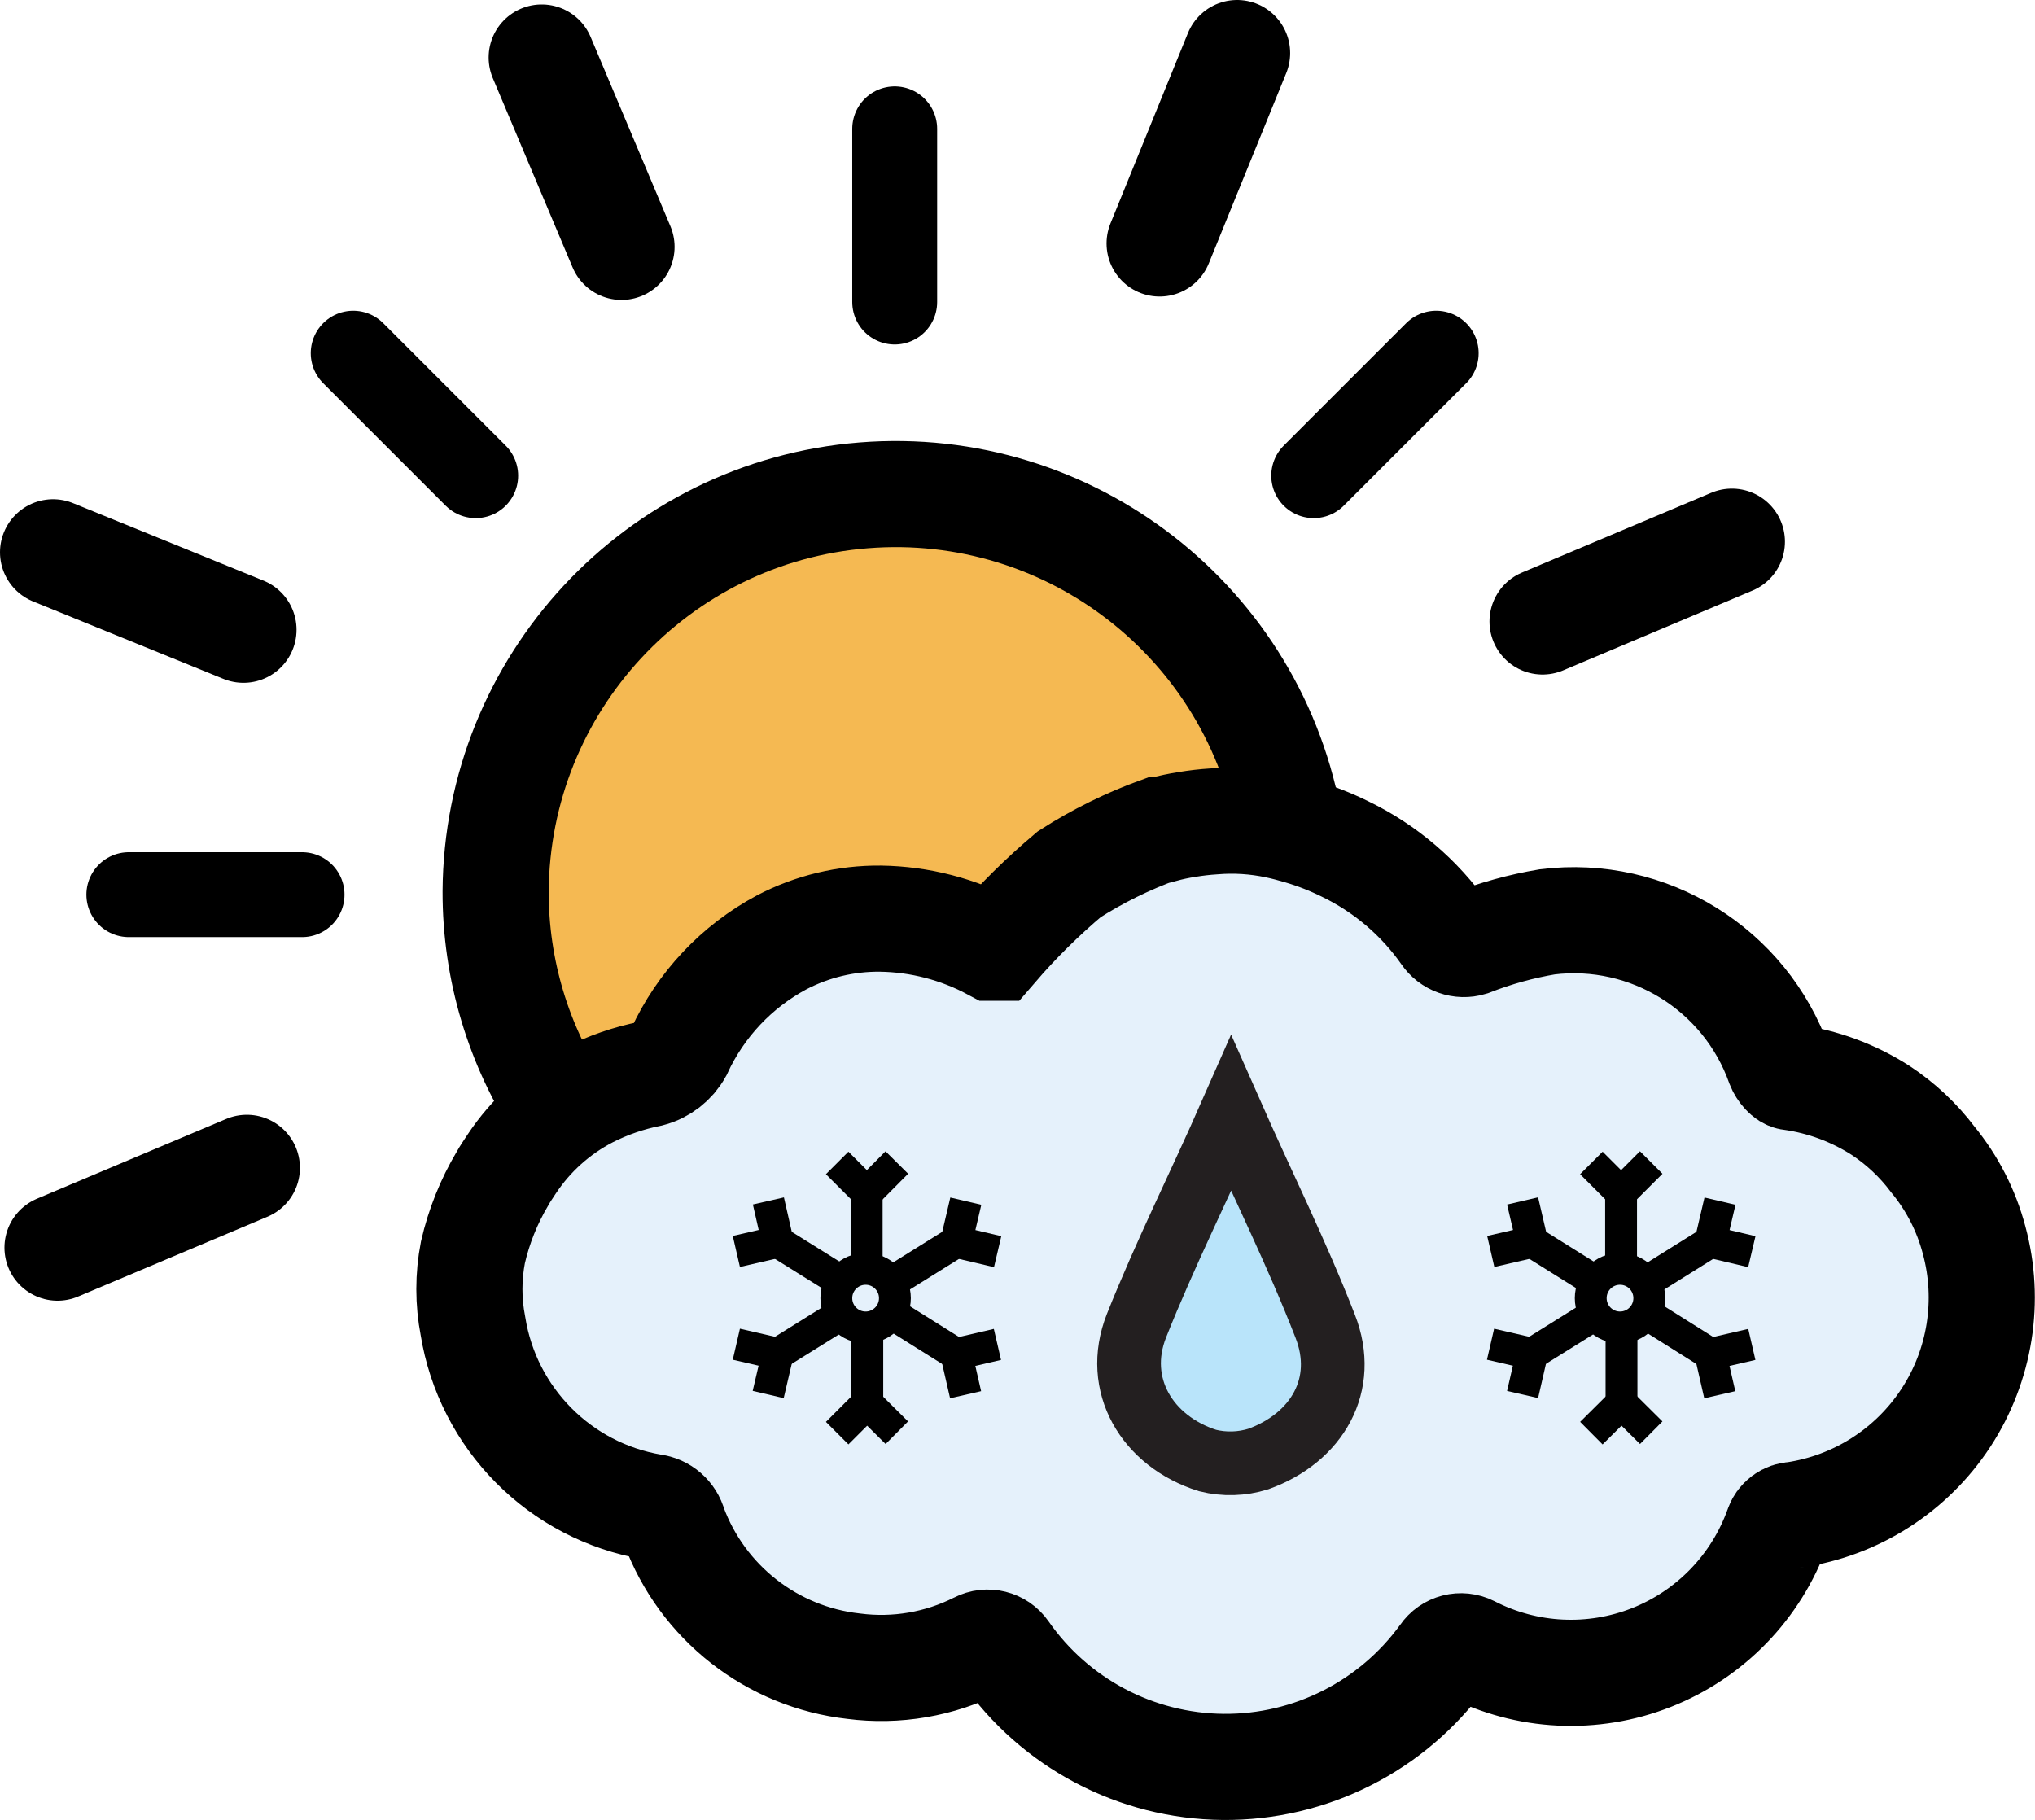
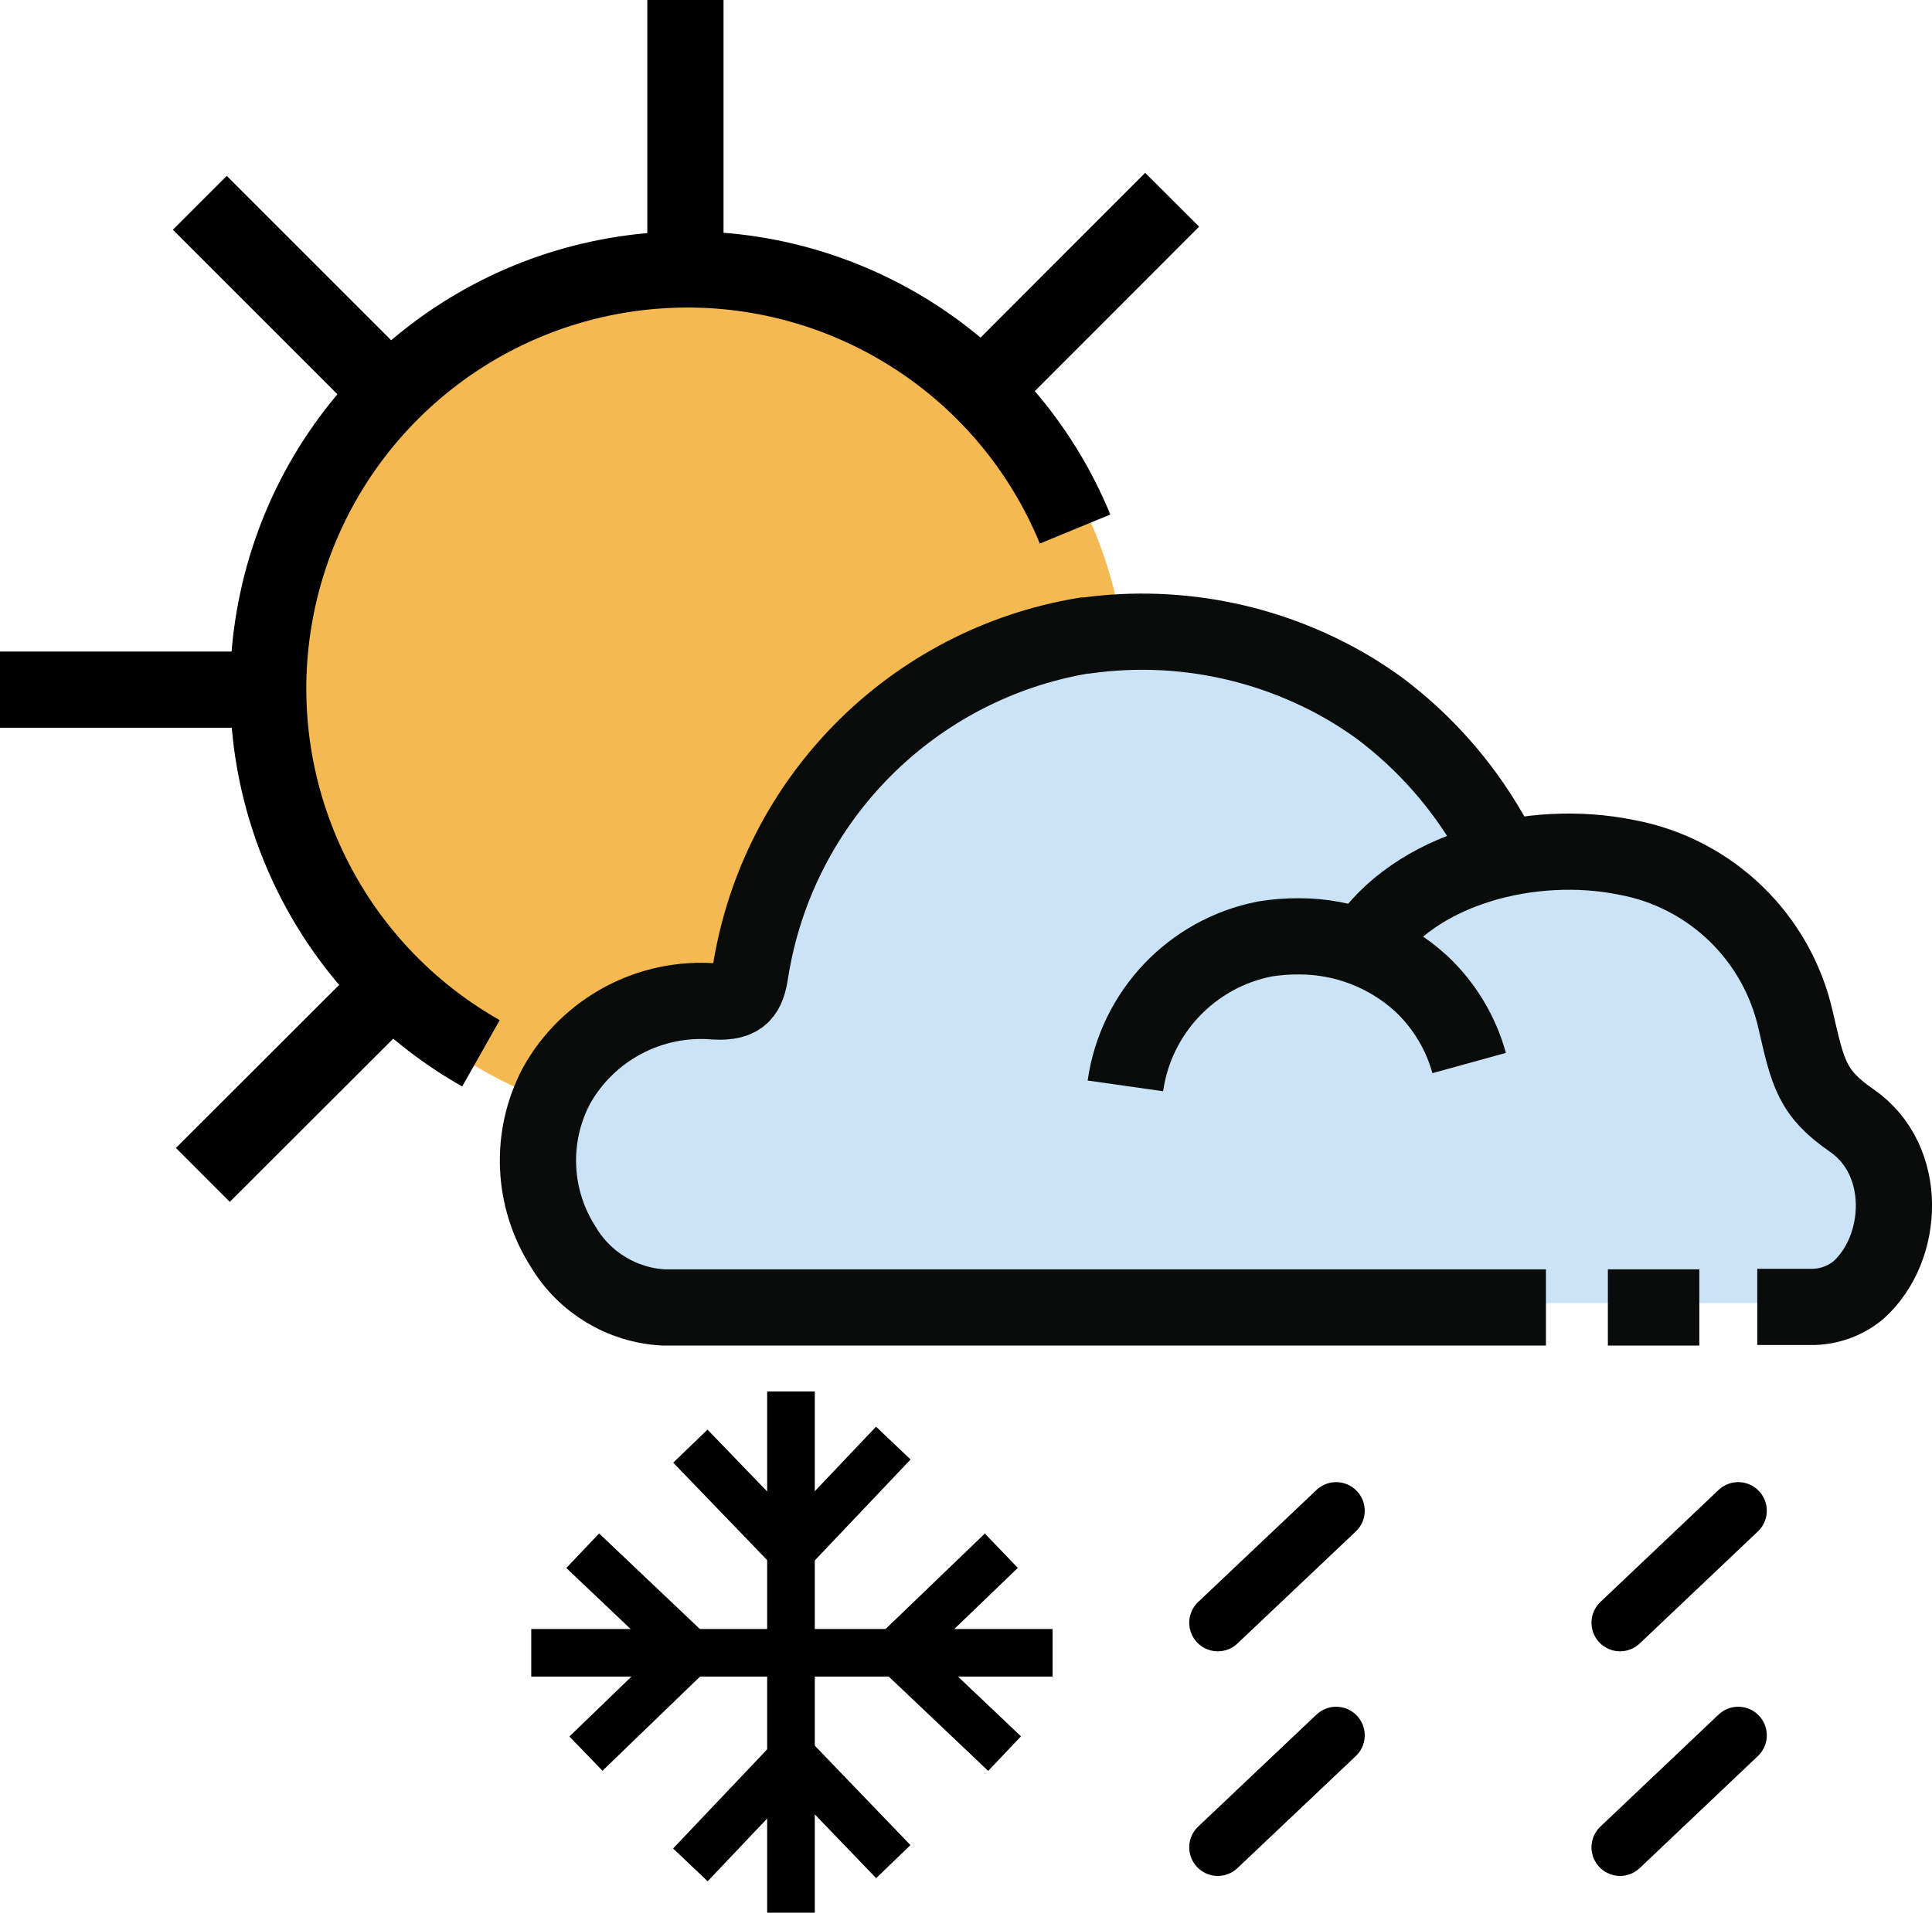
- <svg xmlns="http://www.w3.org/2000/svg" viewBox="0 0 95.87 85.74">
+ <svg xmlns="http://www.w3.org/2000/svg" viewBox="0 0 101.39 100.4">
  <defs>
-     <style>.cls-1{fill:#e5f1fb;}.cls-2{fill:#f5b952;}.cls-3,.cls-5,.cls-6,.cls-7{fill:none;stroke:#000;}.cls-3,.cls-4,.cls-5,.cls-6,.cls-7{stroke-miterlimit:10;}.cls-3{stroke-width:1.5px;}.cls-4{fill:#b9e4fa;stroke:#231f20;stroke-width:3px;}.cls-5,.cls-7{stroke-width:5px;}.cls-6,.cls-7{stroke-linecap:round;}.cls-6{stroke-width:4px;}</style>
+     <style>.cls-1{fill:#f5b952;}.cls-2{fill:#cae3f6;}.cls-3,.cls-4,.cls-5,.cls-6,.cls-7{fill:none;stroke-miterlimit:10;}.cls-3,.cls-4,.cls-5,.cls-6{stroke:#000;}.cls-3{stroke-width:2.5px;}.cls-4{stroke-linecap:round;stroke-width:3px;}.cls-5,.cls-6,.cls-7{stroke-width:4px;}.cls-6{stroke-linecap:square;}.cls-7{stroke:#0a0b0b;}</style>
  </defs>
  <g id="Layer_2" data-name="Layer 2">
    <g id="Layer_1-2" data-name="Layer 1">
-       <path class="cls-1" d="M93,59a10.14,10.14,0,0,0-1.94-3.8,9.86,9.86,0,0,0-2.47-2.31,10.52,10.52,0,0,0-4.21-1.57,1,1,0,0,1-.56-.55A10.26,10.26,0,0,0,72.9,44a18.22,18.22,0,0,0-3.62,1,1.08,1.08,0,0,1-1.21-.43,12.26,12.26,0,0,0-4.7-4,14.18,14.18,0,0,0-2.09-.82c-.37-.1-.74-.21-1.12-.29a10.22,10.22,0,0,0-3-.18,12.17,12.17,0,0,0-1.22.14,11.56,11.56,0,0,0-1.18.24l-.13.05a21.36,21.36,0,0,0-4.26,2.1,30,30,0,0,0-3.5,3.46l-.1,0a11.44,11.44,0,0,0-5.29-1.38,9.84,9.84,0,0,0-4.66,1.13A11,11,0,0,0,32,50.09a2.25,2.25,0,0,1-1.38,1.07,11.2,11.2,0,0,0-2.89,1,9.59,9.59,0,0,0-3.63,3.26c-.14.22-.3.43-.43.67a12.18,12.18,0,0,0-1.35,3.53,9,9,0,0,0,0,3.46,10.32,10.32,0,0,0,8.47,8.54,1.16,1.16,0,0,1,1,.87,10.22,10.22,0,0,0,8.48,6.62,10,10,0,0,0,5.85-1,1,1,0,0,1,1.28.33,12.65,12.65,0,0,0,20.63.1,1,1,0,0,1,1.28-.32A10.34,10.34,0,0,0,83.73,72.5a.85.85,0,0,1,.79-.6A10.35,10.35,0,0,0,93,59Z" />
-       <path class="cls-2" d="M59.92,37.91c-.07,1.54-11.49,2.68-23.87,8.17C26.6,50.27,23.24,53.31,23.24,43A18.73,18.73,0,0,1,42,24.25C52.31,24.25,60.31,29.61,59.92,37.91Z" />
-       <line class="cls-3" x1="40.83" y1="56.21" x2="40.83" y2="60.12" />
-       <polyline class="cls-3" points="39.44 54.79 40.84 56.19 42.25 54.77" />
-       <line class="cls-3" x1="40.86" y1="66.09" x2="40.86" y2="62.17" />
-       <polyline class="cls-3" points="42.25 67.5 40.85 66.11 39.44 67.52" />
-       <line class="cls-3" x1="45.03" y1="63.78" x2="41.71" y2="61.7" />
-       <polyline class="cls-3" points="45.49 65.71 45.05 63.79 46.99 63.34" />
-       <line class="cls-3" x1="36.66" y1="58.52" x2="39.98" y2="60.59" />
-       <polyline class="cls-3" points="36.2 56.58 36.64 58.51 34.69 58.96" />
-       <line class="cls-3" x1="36.66" y1="63.77" x2="39.98" y2="61.7" />
-       <polyline class="cls-3" points="36.19 65.7 36.64 63.78 34.69 63.33" />
-       <line class="cls-3" x1="45.03" y1="58.52" x2="41.71" y2="60.59" />
-       <polyline class="cls-3" points="45.5 56.59 45.05 58.51 47 58.97" />
-       <circle class="cls-3" cx="40.78" cy="61.16" r="1.38" />
-       <line class="cls-3" x1="76.37" y1="56.21" x2="76.37" y2="60.12" />
-       <polyline class="cls-3" points="74.97 54.79 76.37 56.19 77.79 54.77" />
-       <line class="cls-3" x1="76.39" y1="66.09" x2="76.39" y2="62.17" />
-       <polyline class="cls-3" points="77.79 67.5 76.39 66.11 74.97 67.52" />
-       <line class="cls-3" x1="80.56" y1="63.78" x2="77.25" y2="61.7" />
-       <polyline class="cls-3" points="81.02 65.71 80.58 63.79 82.53 63.34" />
-       <line class="cls-3" x1="72.2" y1="58.52" x2="75.51" y2="60.59" />
-       <polyline class="cls-3" points="71.73 56.58 72.18 58.51 70.23 58.96" />
-       <line class="cls-3" x1="72.19" y1="63.77" x2="75.51" y2="61.7" />
-       <polyline class="cls-3" points="71.73 65.7 72.17 63.78 70.22 63.33" />
-       <line class="cls-3" x1="80.56" y1="58.52" x2="77.25" y2="60.59" />
-       <polyline class="cls-3" points="81.03 56.59 80.58 58.51 82.53 58.97" />
-       <circle class="cls-3" cx="76.32" cy="61.16" r="1.38" />
-       <path class="cls-4" d="M58,52.46c-1.47,3.34-3.11,6.61-4.46,10-1.1,2.78.5,5.45,3.35,6.35a4.42,4.42,0,0,0,2.39-.07c2.77-1,4.23-3.51,3.15-6.26C61.11,59.08,59.48,55.81,58,52.46Z" />
-       <path class="cls-5" d="M93,58.42a10,10,0,0,0-1.94-3.79,9.9,9.9,0,0,0-2.47-2.32,10.51,10.51,0,0,0-4.21-1.56c-.21,0-.47-.33-.56-.56A10.27,10.27,0,0,0,72.9,43.43a18.22,18.22,0,0,0-3.62,1A1.08,1.08,0,0,1,68.07,44a12.23,12.23,0,0,0-4.7-4,13.15,13.15,0,0,0-2.09-.82c-.37-.11-.74-.21-1.12-.29a10.24,10.24,0,0,0-3-.19,12.17,12.17,0,0,0-1.22.14,10.62,10.62,0,0,0-1.18.25l-.13,0a21.36,21.36,0,0,0-4.26,2.1,30.81,30.81,0,0,0-3.5,3.46l-.1,0a11.55,11.55,0,0,0-5.29-1.37,9.84,9.84,0,0,0-4.66,1.12A11.06,11.06,0,0,0,32,49.52a2.22,2.22,0,0,1-1.38,1.07,11.2,11.2,0,0,0-2.89,1,9.68,9.68,0,0,0-3.63,3.26c-.14.22-.3.44-.43.68A12.12,12.12,0,0,0,22.28,59a9.1,9.1,0,0,0,0,3.47A10.31,10.31,0,0,0,30.74,71a1.18,1.18,0,0,1,1,.87,10.25,10.25,0,0,0,8.48,6.63,10.11,10.11,0,0,0,5.85-1,1,1,0,0,1,1.28.32A12.66,12.66,0,0,0,68,78a1,1,0,0,1,1.28-.33,10.34,10.34,0,0,0,14.46-5.71.84.84,0,0,1,.79-.59A10.35,10.35,0,0,0,93,58.42Z" />
-       <path class="cls-5" d="M60.77,39A18.84,18.84,0,0,0,23.35,42a18.65,18.65,0,0,0,3.09,10.32" />
-       <line class="cls-6" x1="42.15" y1="14.23" x2="42.15" y2="6.07" />
-       <line class="cls-6" x1="14.23" y1="42.15" x2="6.07" y2="42.15" />
-       <line class="cls-6" x1="22.41" y1="22.41" x2="16.64" y2="16.64" />
-       <line class="cls-6" x1="67.66" y1="16.64" x2="61.89" y2="22.41" />
-       <line class="cls-7" x1="54.63" y1="11.47" x2="58.28" y2="2.5" />
-       <line class="cls-7" x1="11.47" y1="29.67" x2="2.5" y2="26.02" />
-       <line class="cls-7" x1="29.28" y1="11.63" x2="25.52" y2="2.71" />
-       <line class="cls-7" x1="11.63" y1="55.02" x2="2.71" y2="58.78" />
-       <line class="cls-7" x1="81.59" y1="25.52" x2="72.67" y2="29.28" />
+       <path class="cls-1" d="M36.52,13.88A22.63,22.63,0,1,0,59.15,36.5,22.65,22.65,0,0,0,36.52,13.88Z" />
+       <path class="cls-2" d="M81.18,68.4H35a6.55,6.55,0,0,1-5.25-3.17,8.41,8.41,0,0,1-.36-8.47,8.68,8.68,0,0,1,8.31-4.41c1.4.07,1.69-.44,1.86-1.6A21.19,21.19,0,0,1,57,33.23l.1,0a21.34,21.34,0,0,1,14.15,3c.41.25.83.54,1.24.84a21.86,21.86,0,0,1,5.73,6.49l.66,1.13" />
+       <path class="cls-2" d="M59.17,56.75a9.15,9.15,0,0,1,7.3-7.69,11.41,11.41,0,0,1,1.79-.14,9.49,9.49,0,0,1,6.38,2.47,8.9,8.9,0,0,1,2.52,4.21" />
+       <path class="cls-2" d="M71.65,49.49c2.67-4.11,8.82-5.63,13.73-4.62a11.16,11.16,0,0,1,8.89,8.59c.62,2.71.82,3.74,2.92,5.19,3,2.06,2.77,6.68.35,8.86a3.8,3.8,0,0,1-2.31.89h-16" />
+       <line class="cls-2" x1="84.42" y1="68.4" x2="89.2" y2="68.4" />
+       <polyline class="cls-3" points="36.23 97.89 41.6 92.23 46.88 97.72" />
+       <polyline class="cls-3" points="46.88 75.75 41.52 81.4 36.23 75.91" />
+       <line class="cls-3" x1="41.51" y1="73.04" x2="41.51" y2="100.4" />
+       <polyline class="cls-3" points="52.72 92.05 47.06 86.68 52.55 81.4" />
+       <polyline class="cls-3" points="30.58 81.4 36.23 86.76 30.75 92.05" />
+       <line class="cls-3" x1="27.88" y1="86.76" x2="55.24" y2="86.76" />
+       <line class="cls-4" x1="91.22" y1="91.09" x2="85.02" y2="96.97" />
+       <line class="cls-4" x1="70.12" y1="91.09" x2="63.91" y2="96.97" />
+       <line class="cls-4" x1="91.22" y1="79.3" x2="85.02" y2="85.18" />
+       <line class="cls-4" x1="70.12" y1="79.3" x2="63.91" y2="85.18" />
+       <path class="cls-5" d="M56.42,27.77A22,22,0,1,0,25.24,55.29" />
+       <line class="cls-6" x1="35.97" y1="14.01" x2="35.97" y2="2" />
+       <line class="cls-6" x1="14.01" y1="36.2" x2="2" y2="36.2" />
+       <line class="cls-6" x1="20.4" y1="20.56" x2="11.9" y2="12.06" />
+       <line class="cls-6" x1="51.61" y1="20.4" x2="60.1" y2="11.9" />
+       <line class="cls-6" x1="20.56" y1="51.77" x2="12.06" y2="60.26" />
+       <path class="cls-7" d="M81.13,68.63H34.82a6.53,6.53,0,0,1-5.26-3.18A8.4,8.4,0,0,1,29.2,57a8.69,8.69,0,0,1,8.33-4.43c1.4.07,1.69-.44,1.86-1.6A21.26,21.26,0,0,1,56.9,33.36l.11,0a21.37,21.37,0,0,1,14.18,3c.41.26.83.54,1.24.84a21.74,21.74,0,0,1,5.75,6.51l.67,1.13" />
+       <path class="cls-7" d="M59.06,57a9.17,9.17,0,0,1,7.31-7.71,10.54,10.54,0,0,1,1.81-.14,9.47,9.47,0,0,1,6.39,2.47A9,9,0,0,1,77.1,55.8" />
+       <path class="cls-7" d="M71.57,49.67C74.25,45.54,80.41,44,85.34,45a11.19,11.19,0,0,1,8.91,8.62c.63,2.71.83,3.75,2.93,5.2,3,2.07,2.78,6.7.36,8.89a3.83,3.83,0,0,1-2.32.89h-3" />
+       <line class="cls-7" x1="84.38" y1="68.63" x2="89.18" y2="68.63" />
    </g>
  </g>
</svg>
